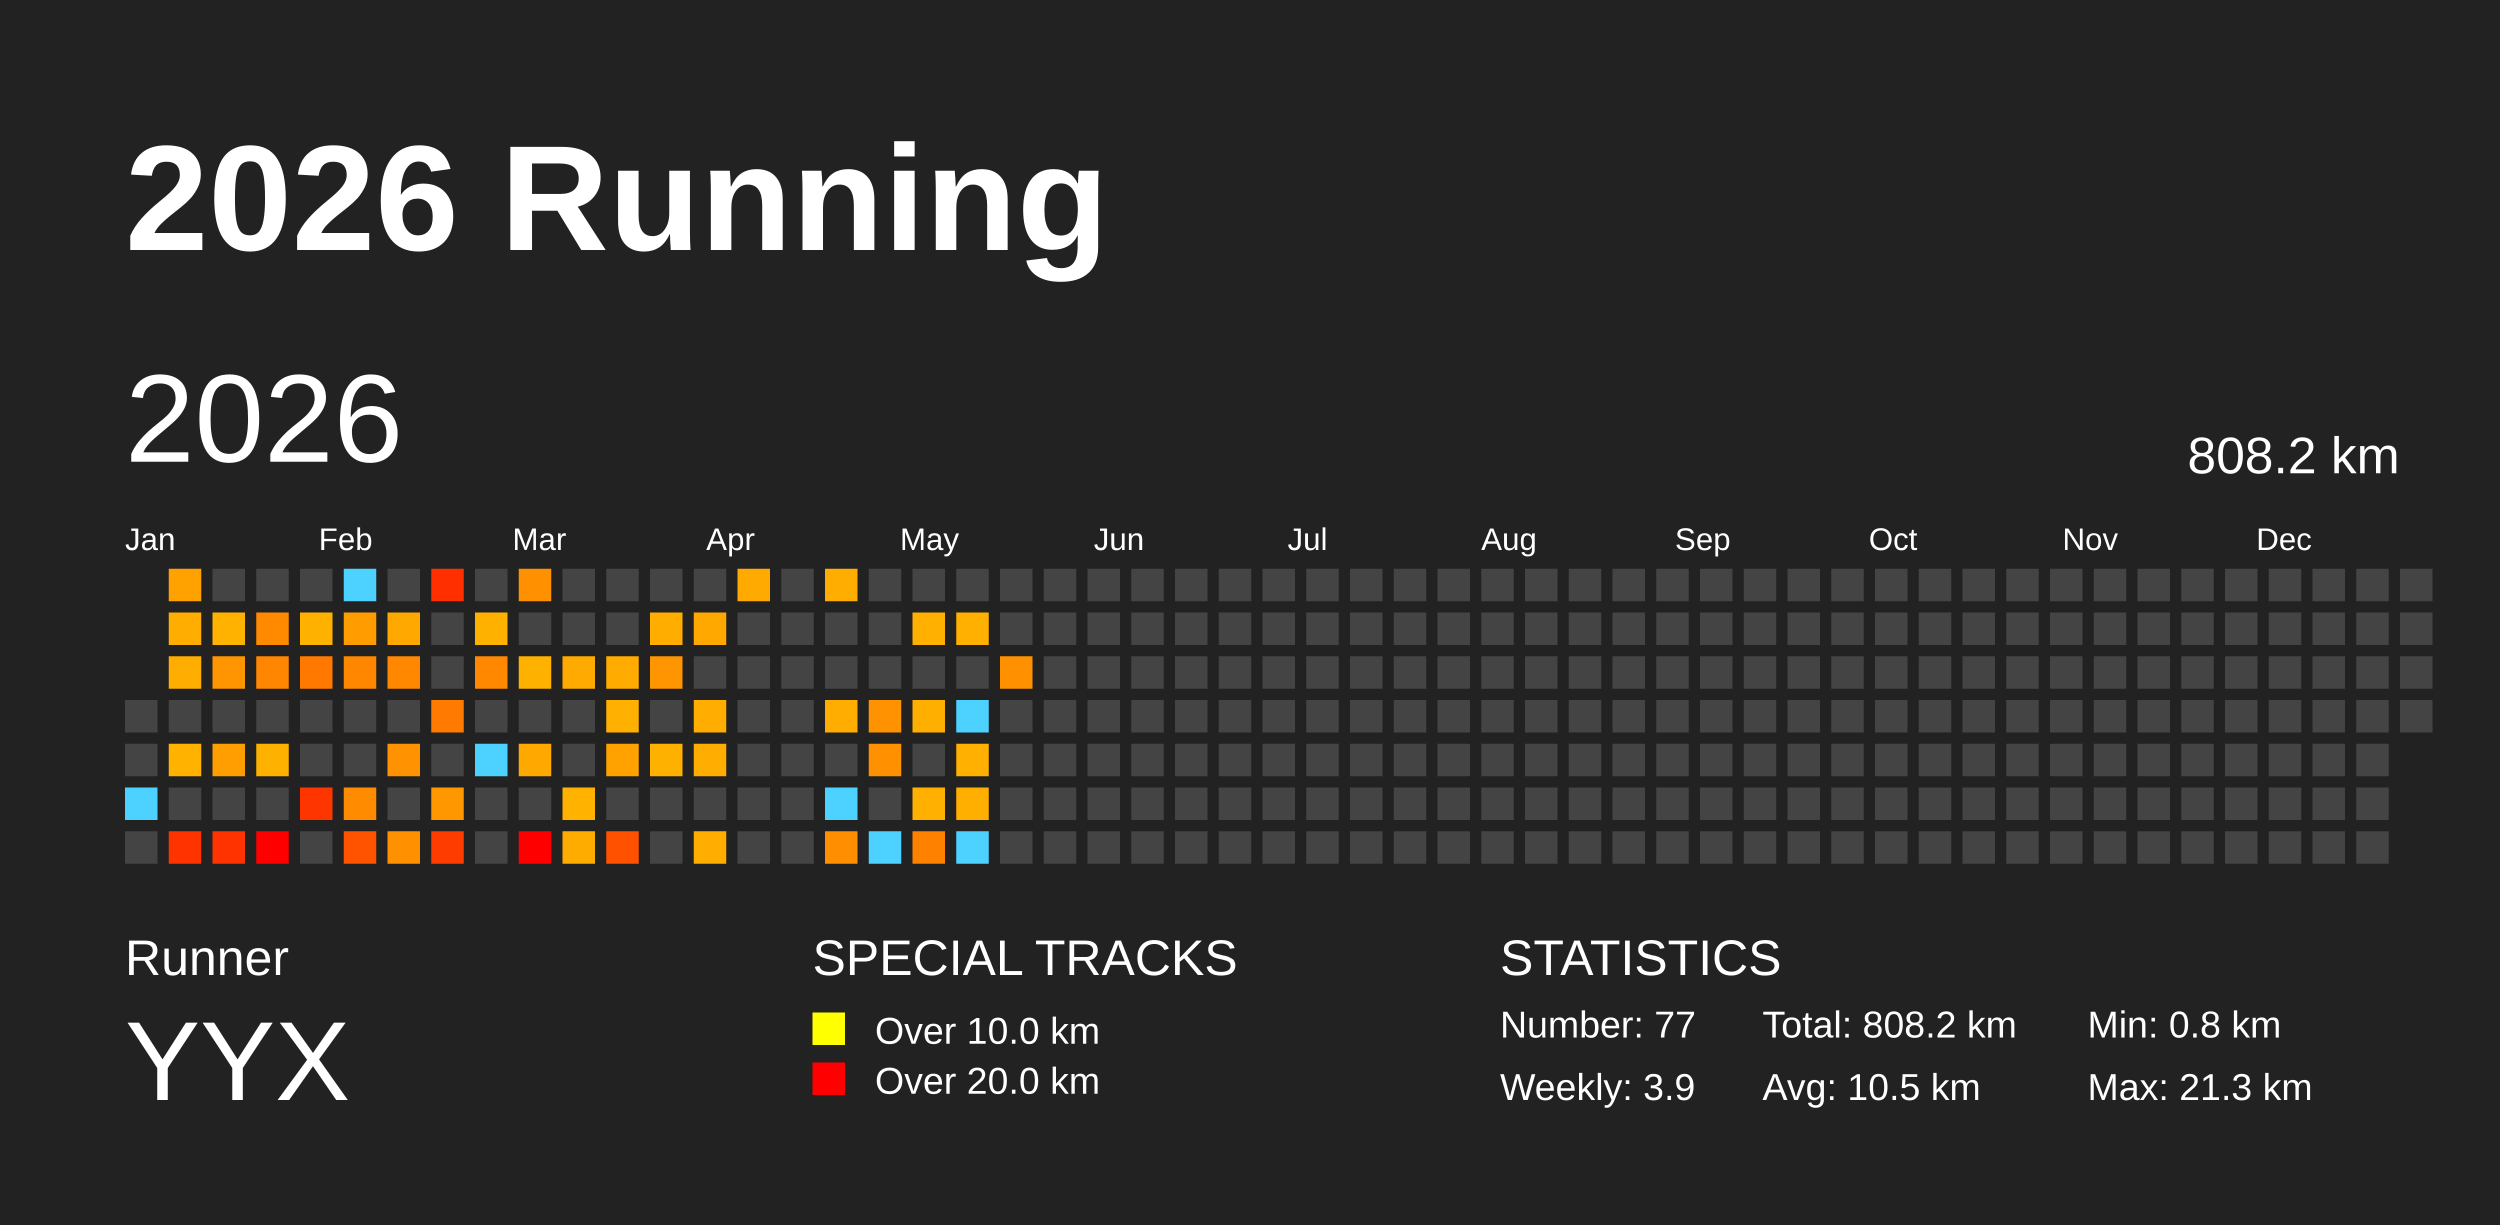
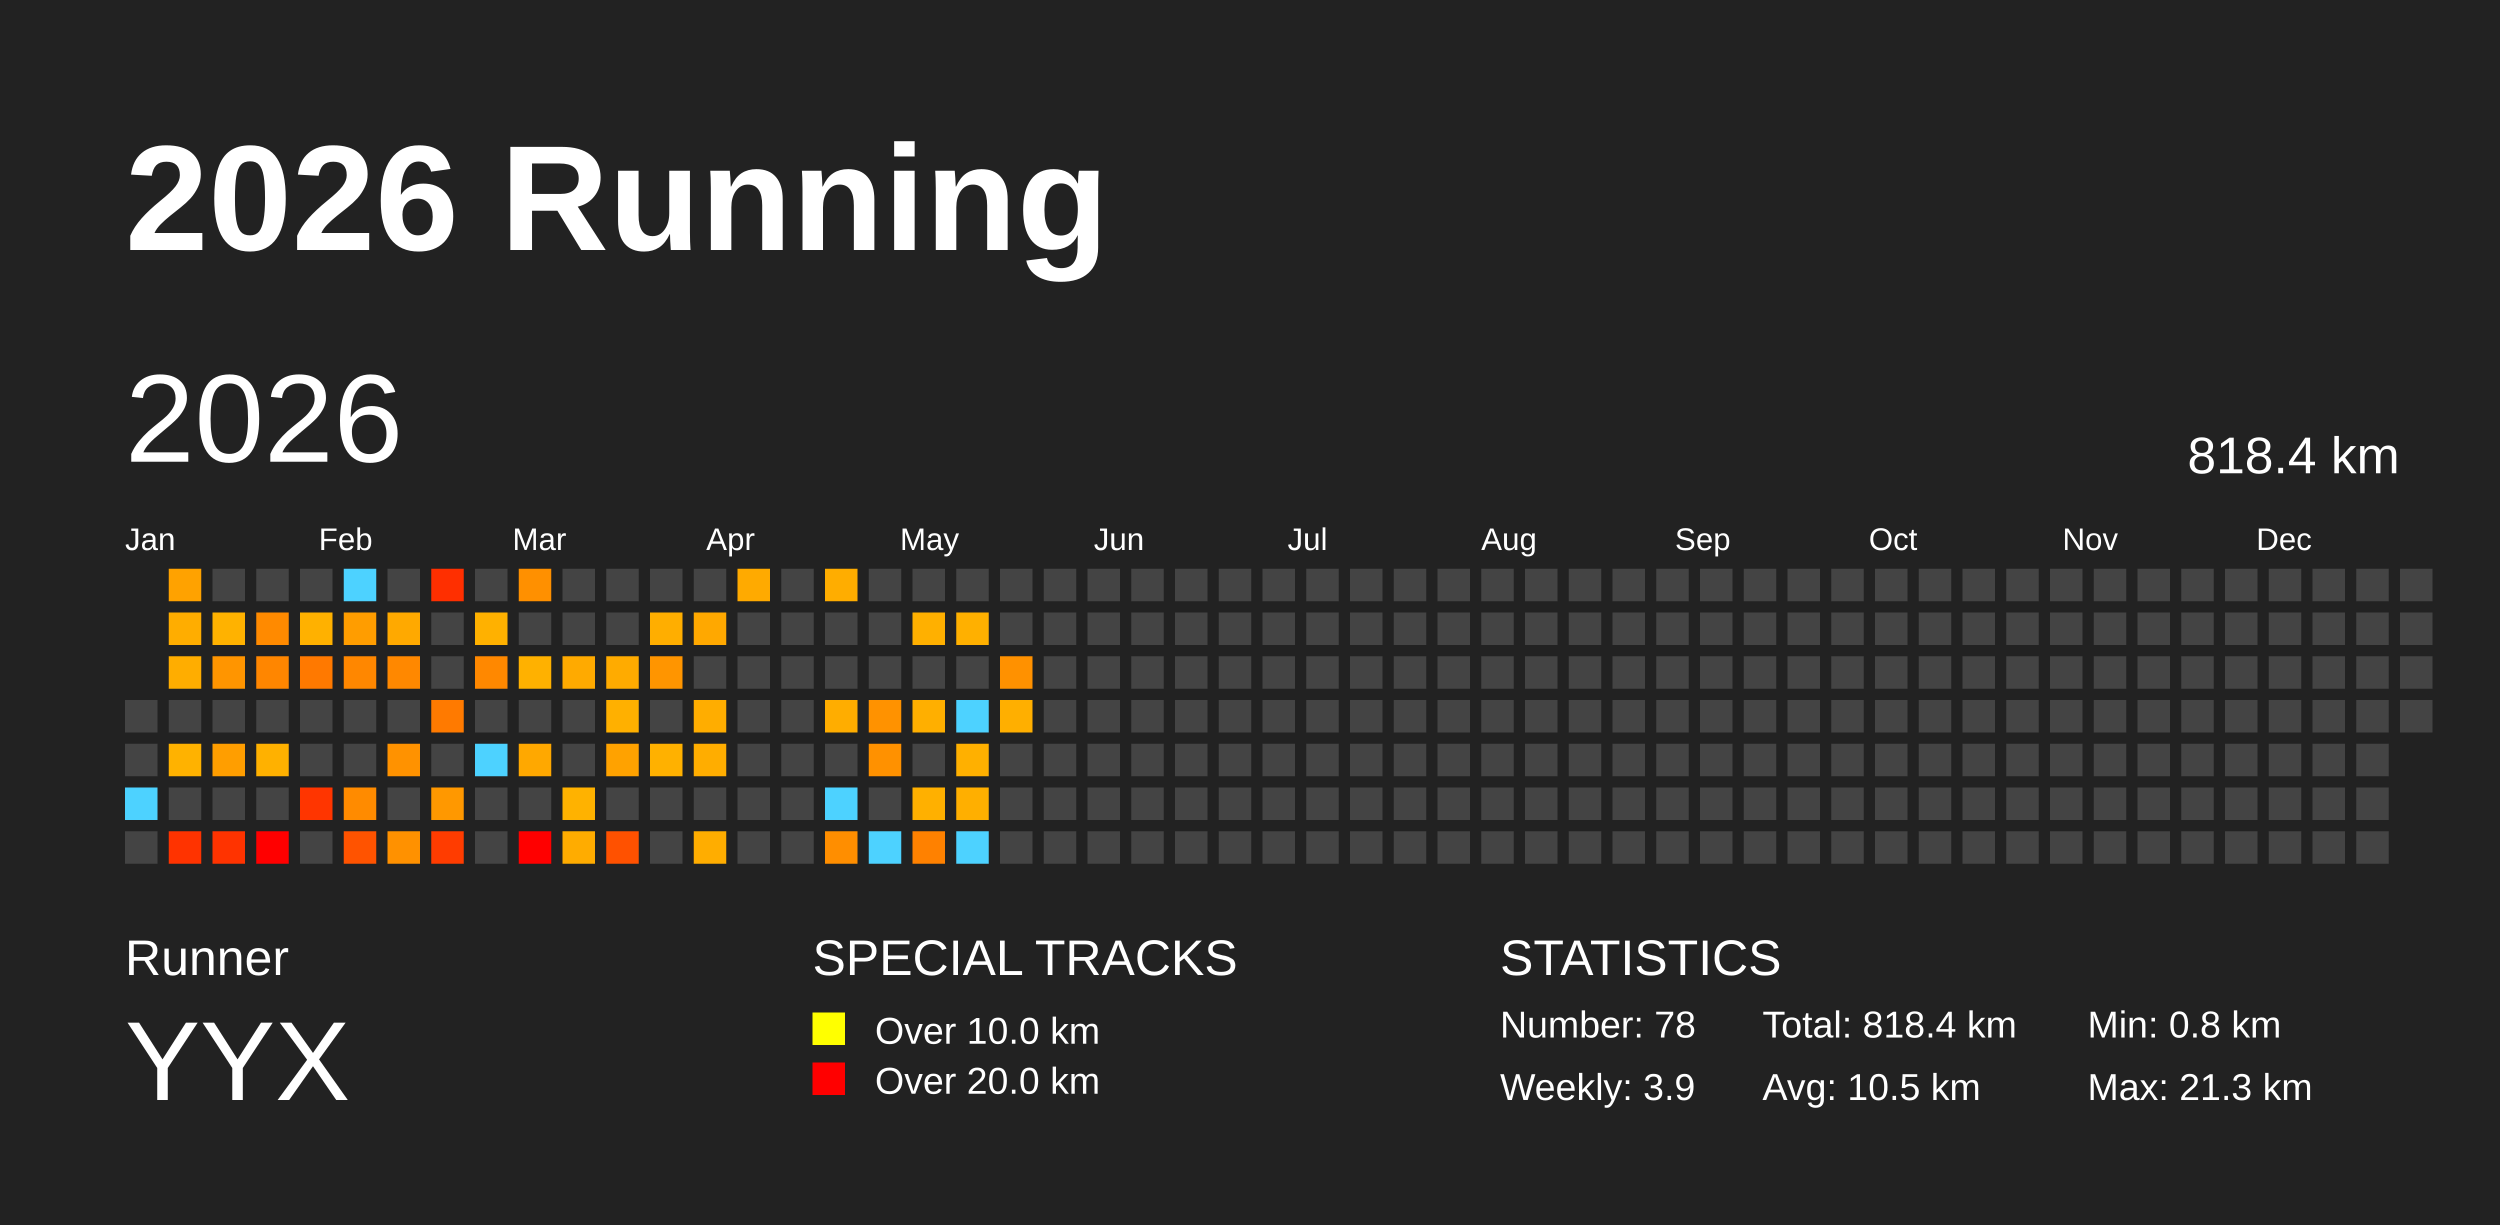
<svg xmlns="http://www.w3.org/2000/svg" baseProfile="full" height="98mm" version="1.1" viewBox="0,0,200,98" width="200mm">
  <defs />
  <rect fill="#222222" height="98" width="200" x="0" y="0" />
  <text fill="#FFFFFF" style="font-size:12px; font-family:Arial; font-weight:bold;" x="10" y="20">2026 Running</text>
  <text fill="#FFFFFF" style="font-size:4px; font-family:Arial" x="10" y="78">Runner</text>
  <text fill="#FFFFFF" style="font-size:9px; font-family:Arial" x="10" y="88">YYX</text>
  <text fill="#FFFFFF" style="font-size:4px; font-family:Arial" x="65" y="78">SPECIAL TRACKS</text>
  <rect fill="yellow" height="2.6" width="2.6" x="65" y="81" />
  <text fill="#FFFFFF" style="font-size:3px; font-family:Arial" x="70" y="83.5">Over 10.0 km</text>
  <rect fill="red" height="2.6" width="2.6" x="65" y="85" />
  <text fill="#FFFFFF" style="font-size:3px; font-family:Arial" x="70" y="87.5">Over 20.0 km</text>
  <text fill="#FFFFFF" style="font-size:4px; font-family:Arial" x="120" y="78">STATISTICS</text>
-   <text fill="#FFFFFF" style="font-size:3px; font-family:Arial" x="120" y="83">Number: 77</text>
+   <text fill="#FFFFFF" style="font-size:3px; font-family:Arial" x="120" y="83">Number: 78</text>
  <text fill="#FFFFFF" style="font-size:3px; font-family:Arial" x="120" y="88">Weekly: 3.9</text>
-   <text fill="#FFFFFF" style="font-size:3px; font-family:Arial" x="141" y="83">Total: 808.2 km</text>
+   <text fill="#FFFFFF" style="font-size:3px; font-family:Arial" x="141" y="83">Total: 818.4 km</text>
  <text fill="#FFFFFF" style="font-size:3px; font-family:Arial" x="141" y="88">Avg: 10.5 km</text>
  <text fill="#FFFFFF" style="font-size:3px; font-family:Arial" x="167" y="83">Min: 0.8 km</text>
  <text fill="#FFFFFF" style="font-size:3px; font-family:Arial" x="167" y="88">Max: 21.3 km</text>
  <text dominant-baseline="hanging" fill="#FFFFFF" style="font-size:10.0px; font-family:Arial;" x="10" y="30">2026</text>
-   <text dominant-baseline="hanging" fill="#FFFFFF" style="font-size:4.125px; font-family:Arial;" x="175" y="35">808.2 km</text>
+   <text dominant-baseline="hanging" fill="#FFFFFF" style="font-size:4.125px; font-family:Arial;" x="175" y="35">818.4 km</text>
  <text fill="#FFFFFF" style="font-size:2.5px; font-family:Arial" x="10.0" y="44">Jan</text>
  <text fill="#FFFFFF" style="font-size:2.5px; font-family:Arial" x="25.5" y="44">Feb</text>
  <text fill="#FFFFFF" style="font-size:2.5px; font-family:Arial" x="41.0" y="44">Mar</text>
  <text fill="#FFFFFF" style="font-size:2.5px; font-family:Arial" x="56.5" y="44">Apr</text>
  <text fill="#FFFFFF" style="font-size:2.5px; font-family:Arial" x="72.0" y="44">May</text>
  <text fill="#FFFFFF" style="font-size:2.5px; font-family:Arial" x="87.5" y="44">Jun</text>
  <text fill="#FFFFFF" style="font-size:2.5px; font-family:Arial" x="103.0" y="44">Jul</text>
  <text fill="#FFFFFF" style="font-size:2.5px; font-family:Arial" x="118.5" y="44">Aug</text>
  <text fill="#FFFFFF" style="font-size:2.5px; font-family:Arial" x="134.0" y="44">Sep</text>
  <text fill="#FFFFFF" style="font-size:2.5px; font-family:Arial" x="149.5" y="44">Oct</text>
  <text fill="#FFFFFF" style="font-size:2.5px; font-family:Arial" x="165.0" y="44">Nov</text>
  <text fill="#FFFFFF" style="font-size:2.5px; font-family:Arial" x="180.5" y="44">Dec</text>
  <rect fill="#444444" height="2.6" width="2.6" x="10.0" y="56.0" />
  <rect fill="#444444" height="2.6" width="2.6" x="10.0" y="59.5" />
  <rect fill="#4dd2ff" height="2.6" width="2.6" x="10.0" y="63.0" />
  <rect fill="#444444" height="2.6" width="2.6" x="10.0" y="66.5" />
  <rect fill="#ffa200" height="2.6" width="2.6" x="13.5" y="45.5" />
  <rect fill="#ffad00" height="2.6" width="2.6" x="13.5" y="49.0" />
  <rect fill="#ffad00" height="2.6" width="2.6" x="13.5" y="52.5" />
  <rect fill="#444444" height="2.6" width="2.6" x="13.5" y="56.0" />
  <rect fill="#ffb200" height="2.6" width="2.6" x="13.5" y="59.5" />
  <rect fill="#444444" height="2.6" width="2.6" x="13.5" y="63.0" />
  <rect fill="#ff3300" height="2.6" width="2.6" x="13.5" y="66.5" />
  <rect fill="#444444" height="2.6" width="2.6" x="17.0" y="45.5" />
  <rect fill="#ffb200" height="2.6" width="2.6" x="17.0" y="49.0" />
  <rect fill="#ff9500" height="2.6" width="2.6" x="17.0" y="52.5" />
  <rect fill="#444444" height="2.6" width="2.6" x="17.0" y="56.0" />
  <rect fill="#ff9e00" height="2.6" width="2.6" x="17.0" y="59.5" />
  <rect fill="#444444" height="2.6" width="2.6" x="17.0" y="63.0" />
  <rect fill="#ff3300" height="2.6" width="2.6" x="17.0" y="66.5" />
  <rect fill="#444444" height="2.6" width="2.6" x="20.5" y="45.5" />
  <rect fill="#ff8a00" height="2.6" width="2.6" x="20.5" y="49.0" />
  <rect fill="#ff8600" height="2.6" width="2.6" x="20.5" y="52.5" />
  <rect fill="#444444" height="2.6" width="2.6" x="20.5" y="56.0" />
  <rect fill="#ffb100" height="2.6" width="2.6" x="20.5" y="59.5" />
  <rect fill="#444444" height="2.6" width="2.6" x="20.5" y="63.0" />
  <rect fill="red" height="2.6" width="2.6" x="20.5" y="66.5" />
  <rect fill="#444444" height="2.6" width="2.6" x="24.0" y="45.5" />
  <rect fill="#ffb100" height="2.6" width="2.6" x="24.0" y="49.0" />
  <rect fill="#ff7900" height="2.6" width="2.6" x="24.0" y="52.5" />
  <rect fill="#444444" height="2.6" width="2.6" x="24.0" y="56.0" />
  <rect fill="#444444" height="2.6" width="2.6" x="24.0" y="59.5" />
  <rect fill="#ff3500" height="2.6" width="2.6" x="24.0" y="63.0" />
  <rect fill="#444444" height="2.6" width="2.6" x="24.0" y="66.5" />
  <rect fill="#4dd2ff" height="2.6" width="2.6" x="27.5" y="45.5" />
  <rect fill="#ff9d00" height="2.6" width="2.6" x="27.5" y="49.0" />
  <rect fill="#ff8700" height="2.6" width="2.6" x="27.5" y="52.5" />
  <rect fill="#444444" height="2.6" width="2.6" x="27.5" y="56.0" />
  <rect fill="#444444" height="2.6" width="2.6" x="27.5" y="59.5" />
  <rect fill="#ff8b00" height="2.6" width="2.6" x="27.5" y="63.0" />
  <rect fill="#ff5300" height="2.6" width="2.6" x="27.5" y="66.5" />
  <rect fill="#444444" height="2.6" width="2.6" x="31.0" y="45.5" />
  <rect fill="#ffa900" height="2.6" width="2.6" x="31.0" y="49.0" />
  <rect fill="#ff8800" height="2.6" width="2.6" x="31.0" y="52.5" />
  <rect fill="#444444" height="2.6" width="2.6" x="31.0" y="56.0" />
  <rect fill="#ff9200" height="2.6" width="2.6" x="31.0" y="59.5" />
  <rect fill="#444444" height="2.6" width="2.6" x="31.0" y="63.0" />
  <rect fill="#ff9100" height="2.6" width="2.6" x="31.0" y="66.5" />
  <rect fill="#ff2f00" height="2.6" width="2.6" x="34.5" y="45.5" />
  <rect fill="#444444" height="2.6" width="2.6" x="34.5" y="49.0" />
  <rect fill="#444444" height="2.6" width="2.6" x="34.5" y="52.5" />
  <rect fill="#ff7a00" height="2.6" width="2.6" x="34.5" y="56.0" />
  <rect fill="#444444" height="2.6" width="2.6" x="34.5" y="59.5" />
  <rect fill="#ff9800" height="2.6" width="2.6" x="34.5" y="63.0" />
  <rect fill="#ff3c00" height="2.6" width="2.6" x="34.5" y="66.5" />
  <rect fill="#444444" height="2.6" width="2.6" x="38.0" y="45.5" />
  <rect fill="#ffb100" height="2.6" width="2.6" x="38.0" y="49.0" />
  <rect fill="#ff8800" height="2.6" width="2.6" x="38.0" y="52.5" />
  <rect fill="#444444" height="2.6" width="2.6" x="38.0" y="56.0" />
  <rect fill="#4dd2ff" height="2.6" width="2.6" x="38.0" y="59.5" />
  <rect fill="#444444" height="2.6" width="2.6" x="38.0" y="63.0" />
  <rect fill="#444444" height="2.6" width="2.6" x="38.0" y="66.5" />
  <rect fill="#ff9000" height="2.6" width="2.6" x="41.5" y="45.5" />
  <rect fill="#444444" height="2.6" width="2.6" x="41.5" y="49.0" />
  <rect fill="#ffb100" height="2.6" width="2.6" x="41.5" y="52.5" />
  <rect fill="#444444" height="2.6" width="2.6" x="41.5" y="56.0" />
  <rect fill="#ffa800" height="2.6" width="2.6" x="41.5" y="59.5" />
  <rect fill="#444444" height="2.6" width="2.6" x="41.5" y="63.0" />
  <rect fill="red" height="2.6" width="2.6" x="41.5" y="66.5" />
  <rect fill="#444444" height="2.6" width="2.6" x="45.0" y="45.5" />
  <rect fill="#444444" height="2.6" width="2.6" x="45.0" y="49.0" />
  <rect fill="#ffaa00" height="2.6" width="2.6" x="45.0" y="52.5" />
  <rect fill="#444444" height="2.6" width="2.6" x="45.0" y="56.0" />
  <rect fill="#444444" height="2.6" width="2.6" x="45.0" y="59.5" />
  <rect fill="#ffb200" height="2.6" width="2.6" x="45.0" y="63.0" />
  <rect fill="#ffac00" height="2.6" width="2.6" x="45.0" y="66.5" />
  <rect fill="#444444" height="2.6" width="2.6" x="48.5" y="45.5" />
  <rect fill="#444444" height="2.6" width="2.6" x="48.5" y="49.0" />
  <rect fill="#ffab00" height="2.6" width="2.6" x="48.5" y="52.5" />
  <rect fill="#ffb000" height="2.6" width="2.6" x="48.5" y="56.0" />
  <rect fill="#ffa200" height="2.6" width="2.6" x="48.5" y="59.5" />
  <rect fill="#444444" height="2.6" width="2.6" x="48.5" y="63.0" />
  <rect fill="#ff5100" height="2.6" width="2.6" x="48.5" y="66.5" />
  <rect fill="#444444" height="2.6" width="2.6" x="52.0" y="45.5" />
  <rect fill="#ffae00" height="2.6" width="2.6" x="52.0" y="49.0" />
  <rect fill="#ff9500" height="2.6" width="2.6" x="52.0" y="52.5" />
  <rect fill="#444444" height="2.6" width="2.6" x="52.0" y="56.0" />
  <rect fill="#ffb100" height="2.6" width="2.6" x="52.0" y="59.5" />
  <rect fill="#444444" height="2.6" width="2.6" x="52.0" y="63.0" />
  <rect fill="#444444" height="2.6" width="2.6" x="52.0" y="66.5" />
  <rect fill="#444444" height="2.6" width="2.6" x="55.5" y="45.5" />
  <rect fill="#ffa800" height="2.6" width="2.6" x="55.5" y="49.0" />
  <rect fill="#444444" height="2.6" width="2.6" x="55.5" y="52.5" />
  <rect fill="#ffad00" height="2.6" width="2.6" x="55.5" y="56.0" />
  <rect fill="#ffad00" height="2.6" width="2.6" x="55.5" y="59.5" />
  <rect fill="#444444" height="2.6" width="2.6" x="55.5" y="63.0" />
  <rect fill="#ffad00" height="2.6" width="2.6" x="55.5" y="66.5" />
  <rect fill="#ffaa00" height="2.6" width="2.6" x="59.0" y="45.5" />
  <rect fill="#444444" height="2.6" width="2.6" x="59.0" y="49.0" />
  <rect fill="#444444" height="2.6" width="2.6" x="59.0" y="52.5" />
  <rect fill="#444444" height="2.6" width="2.6" x="59.0" y="56.0" />
  <rect fill="#444444" height="2.6" width="2.6" x="59.0" y="59.5" />
  <rect fill="#444444" height="2.6" width="2.6" x="59.0" y="63.0" />
  <rect fill="#444444" height="2.6" width="2.6" x="59.0" y="66.5" />
  <rect fill="#444444" height="2.6" width="2.6" x="62.5" y="45.5" />
  <rect fill="#444444" height="2.6" width="2.6" x="62.5" y="49.0" />
  <rect fill="#444444" height="2.6" width="2.6" x="62.5" y="52.5" />
  <rect fill="#444444" height="2.6" width="2.6" x="62.5" y="56.0" />
  <rect fill="#444444" height="2.6" width="2.6" x="62.5" y="59.5" />
  <rect fill="#444444" height="2.6" width="2.6" x="62.5" y="63.0" />
  <rect fill="#444444" height="2.6" width="2.6" x="62.5" y="66.5" />
  <rect fill="#ffad00" height="2.6" width="2.6" x="66.0" y="45.5" />
  <rect fill="#444444" height="2.6" width="2.6" x="66.0" y="49.0" />
  <rect fill="#444444" height="2.6" width="2.6" x="66.0" y="52.5" />
  <rect fill="#ffad00" height="2.6" width="2.6" x="66.0" y="56.0" />
  <rect fill="#444444" height="2.6" width="2.6" x="66.0" y="59.5" />
  <rect fill="#4dd2ff" height="2.6" width="2.6" x="66.0" y="63.0" />
  <rect fill="#ff8e00" height="2.6" width="2.6" x="66.0" y="66.5" />
  <rect fill="#444444" height="2.6" width="2.6" x="69.5" y="45.5" />
  <rect fill="#444444" height="2.6" width="2.6" x="69.5" y="49.0" />
  <rect fill="#444444" height="2.6" width="2.6" x="69.5" y="52.5" />
  <rect fill="#ff9200" height="2.6" width="2.6" x="69.5" y="56.0" />
  <rect fill="#ff9100" height="2.6" width="2.6" x="69.5" y="59.5" />
  <rect fill="#444444" height="2.6" width="2.6" x="69.5" y="63.0" />
  <rect fill="#4dd2ff" height="2.6" width="2.6" x="69.5" y="66.5" />
  <rect fill="#444444" height="2.6" width="2.6" x="73.0" y="45.5" />
  <rect fill="#ffb000" height="2.6" width="2.6" x="73.0" y="49.0" />
  <rect fill="#444444" height="2.6" width="2.6" x="73.0" y="52.5" />
  <rect fill="#ffaf00" height="2.6" width="2.6" x="73.0" y="56.0" />
  <rect fill="#444444" height="2.6" width="2.6" x="73.0" y="59.5" />
  <rect fill="#ffb000" height="2.6" width="2.6" x="73.0" y="63.0" />
  <rect fill="#ff8100" height="2.6" width="2.6" x="73.0" y="66.5" />
  <rect fill="#444444" height="2.6" width="2.6" x="76.5" y="45.5" />
  <rect fill="#ffb000" height="2.6" width="2.6" x="76.5" y="49.0" />
  <rect fill="#444444" height="2.6" width="2.6" x="76.5" y="52.5" />
  <rect fill="#4dd2ff" height="2.6" width="2.6" x="76.5" y="56.0" />
  <rect fill="#ffb000" height="2.6" width="2.6" x="76.5" y="59.5" />
  <rect fill="#ffaf00" height="2.6" width="2.6" x="76.5" y="63.0" />
  <rect fill="#4dd2ff" height="2.6" width="2.6" x="76.5" y="66.5" />
  <rect fill="#444444" height="2.6" width="2.6" x="80.0" y="45.5" />
  <rect fill="#444444" height="2.6" width="2.6" x="80.0" y="49.0" />
  <rect fill="#ff9100" height="2.6" width="2.6" x="80.0" y="52.5" />
-   <rect fill="#444444" height="2.6" width="2.6" x="80.0" y="56.0" />
+   <rect fill="#ffaf00" height="2.6" width="2.6" x="80.0" y="56.0" />
  <rect fill="#444444" height="2.6" width="2.6" x="80.0" y="59.5" />
  <rect fill="#444444" height="2.6" width="2.6" x="80.0" y="63.0" />
  <rect fill="#444444" height="2.6" width="2.6" x="80.0" y="66.5" />
  <rect fill="#444444" height="2.6" width="2.6" x="83.5" y="45.5" />
  <rect fill="#444444" height="2.6" width="2.6" x="83.5" y="49.0" />
  <rect fill="#444444" height="2.6" width="2.6" x="83.5" y="52.5" />
  <rect fill="#444444" height="2.6" width="2.6" x="83.5" y="56.0" />
  <rect fill="#444444" height="2.6" width="2.6" x="83.5" y="59.5" />
  <rect fill="#444444" height="2.6" width="2.6" x="83.5" y="63.0" />
  <rect fill="#444444" height="2.6" width="2.6" x="83.5" y="66.5" />
  <rect fill="#444444" height="2.6" width="2.6" x="87.0" y="45.5" />
  <rect fill="#444444" height="2.6" width="2.6" x="87.0" y="49.0" />
  <rect fill="#444444" height="2.6" width="2.6" x="87.0" y="52.5" />
  <rect fill="#444444" height="2.6" width="2.6" x="87.0" y="56.0" />
  <rect fill="#444444" height="2.6" width="2.6" x="87.0" y="59.5" />
  <rect fill="#444444" height="2.6" width="2.6" x="87.0" y="63.0" />
  <rect fill="#444444" height="2.6" width="2.6" x="87.0" y="66.5" />
  <rect fill="#444444" height="2.6" width="2.6" x="90.5" y="45.5" />
  <rect fill="#444444" height="2.6" width="2.6" x="90.5" y="49.0" />
  <rect fill="#444444" height="2.6" width="2.6" x="90.5" y="52.5" />
  <rect fill="#444444" height="2.6" width="2.6" x="90.5" y="56.0" />
  <rect fill="#444444" height="2.6" width="2.6" x="90.5" y="59.5" />
  <rect fill="#444444" height="2.6" width="2.6" x="90.5" y="63.0" />
  <rect fill="#444444" height="2.6" width="2.6" x="90.5" y="66.5" />
  <rect fill="#444444" height="2.6" width="2.6" x="94.0" y="45.5" />
  <rect fill="#444444" height="2.6" width="2.6" x="94.0" y="49.0" />
  <rect fill="#444444" height="2.6" width="2.6" x="94.0" y="52.5" />
  <rect fill="#444444" height="2.6" width="2.6" x="94.0" y="56.0" />
  <rect fill="#444444" height="2.6" width="2.6" x="94.0" y="59.5" />
  <rect fill="#444444" height="2.6" width="2.6" x="94.0" y="63.0" />
  <rect fill="#444444" height="2.6" width="2.6" x="94.0" y="66.5" />
  <rect fill="#444444" height="2.6" width="2.6" x="97.5" y="45.5" />
  <rect fill="#444444" height="2.6" width="2.6" x="97.5" y="49.0" />
  <rect fill="#444444" height="2.6" width="2.6" x="97.5" y="52.5" />
  <rect fill="#444444" height="2.6" width="2.6" x="97.5" y="56.0" />
  <rect fill="#444444" height="2.6" width="2.6" x="97.5" y="59.5" />
  <rect fill="#444444" height="2.6" width="2.6" x="97.5" y="63.0" />
  <rect fill="#444444" height="2.6" width="2.6" x="97.5" y="66.5" />
  <rect fill="#444444" height="2.6" width="2.6" x="101.0" y="45.5" />
  <rect fill="#444444" height="2.6" width="2.6" x="101.0" y="49.0" />
  <rect fill="#444444" height="2.6" width="2.6" x="101.0" y="52.5" />
  <rect fill="#444444" height="2.6" width="2.6" x="101.0" y="56.0" />
  <rect fill="#444444" height="2.6" width="2.6" x="101.0" y="59.5" />
  <rect fill="#444444" height="2.6" width="2.6" x="101.0" y="63.0" />
  <rect fill="#444444" height="2.6" width="2.6" x="101.0" y="66.5" />
  <rect fill="#444444" height="2.6" width="2.6" x="104.5" y="45.5" />
  <rect fill="#444444" height="2.6" width="2.6" x="104.5" y="49.0" />
  <rect fill="#444444" height="2.6" width="2.6" x="104.5" y="52.5" />
  <rect fill="#444444" height="2.6" width="2.6" x="104.5" y="56.0" />
  <rect fill="#444444" height="2.6" width="2.6" x="104.5" y="59.5" />
  <rect fill="#444444" height="2.6" width="2.6" x="104.5" y="63.0" />
  <rect fill="#444444" height="2.6" width="2.6" x="104.5" y="66.5" />
  <rect fill="#444444" height="2.6" width="2.6" x="108.0" y="45.5" />
  <rect fill="#444444" height="2.6" width="2.6" x="108.0" y="49.0" />
  <rect fill="#444444" height="2.6" width="2.6" x="108.0" y="52.5" />
  <rect fill="#444444" height="2.6" width="2.6" x="108.0" y="56.0" />
  <rect fill="#444444" height="2.6" width="2.6" x="108.0" y="59.5" />
  <rect fill="#444444" height="2.6" width="2.6" x="108.0" y="63.0" />
  <rect fill="#444444" height="2.6" width="2.6" x="108.0" y="66.5" />
  <rect fill="#444444" height="2.6" width="2.6" x="111.5" y="45.5" />
  <rect fill="#444444" height="2.6" width="2.6" x="111.5" y="49.0" />
  <rect fill="#444444" height="2.6" width="2.6" x="111.5" y="52.5" />
  <rect fill="#444444" height="2.6" width="2.6" x="111.5" y="56.0" />
  <rect fill="#444444" height="2.6" width="2.6" x="111.5" y="59.5" />
  <rect fill="#444444" height="2.6" width="2.6" x="111.5" y="63.0" />
  <rect fill="#444444" height="2.6" width="2.6" x="111.5" y="66.5" />
  <rect fill="#444444" height="2.6" width="2.6" x="115.0" y="45.5" />
  <rect fill="#444444" height="2.6" width="2.6" x="115.0" y="49.0" />
  <rect fill="#444444" height="2.6" width="2.6" x="115.0" y="52.5" />
  <rect fill="#444444" height="2.6" width="2.6" x="115.0" y="56.0" />
  <rect fill="#444444" height="2.6" width="2.6" x="115.0" y="59.5" />
  <rect fill="#444444" height="2.6" width="2.6" x="115.0" y="63.0" />
  <rect fill="#444444" height="2.6" width="2.6" x="115.0" y="66.5" />
  <rect fill="#444444" height="2.6" width="2.6" x="118.5" y="45.5" />
  <rect fill="#444444" height="2.6" width="2.6" x="118.5" y="49.0" />
  <rect fill="#444444" height="2.6" width="2.6" x="118.5" y="52.5" />
  <rect fill="#444444" height="2.6" width="2.6" x="118.5" y="56.0" />
  <rect fill="#444444" height="2.6" width="2.6" x="118.5" y="59.5" />
  <rect fill="#444444" height="2.6" width="2.6" x="118.5" y="63.0" />
  <rect fill="#444444" height="2.6" width="2.6" x="118.5" y="66.5" />
  <rect fill="#444444" height="2.6" width="2.6" x="122.0" y="45.5" />
  <rect fill="#444444" height="2.6" width="2.6" x="122.0" y="49.0" />
  <rect fill="#444444" height="2.6" width="2.6" x="122.0" y="52.5" />
  <rect fill="#444444" height="2.6" width="2.6" x="122.0" y="56.0" />
  <rect fill="#444444" height="2.6" width="2.6" x="122.0" y="59.5" />
  <rect fill="#444444" height="2.6" width="2.6" x="122.0" y="63.0" />
  <rect fill="#444444" height="2.6" width="2.6" x="122.0" y="66.5" />
  <rect fill="#444444" height="2.6" width="2.6" x="125.5" y="45.5" />
  <rect fill="#444444" height="2.6" width="2.6" x="125.5" y="49.0" />
  <rect fill="#444444" height="2.6" width="2.6" x="125.5" y="52.5" />
  <rect fill="#444444" height="2.6" width="2.6" x="125.5" y="56.0" />
  <rect fill="#444444" height="2.6" width="2.6" x="125.5" y="59.5" />
  <rect fill="#444444" height="2.6" width="2.6" x="125.5" y="63.0" />
  <rect fill="#444444" height="2.6" width="2.6" x="125.5" y="66.5" />
  <rect fill="#444444" height="2.6" width="2.6" x="129.0" y="45.5" />
  <rect fill="#444444" height="2.6" width="2.6" x="129.0" y="49.0" />
  <rect fill="#444444" height="2.6" width="2.6" x="129.0" y="52.5" />
  <rect fill="#444444" height="2.6" width="2.6" x="129.0" y="56.0" />
  <rect fill="#444444" height="2.6" width="2.6" x="129.0" y="59.5" />
  <rect fill="#444444" height="2.6" width="2.6" x="129.0" y="63.0" />
  <rect fill="#444444" height="2.6" width="2.6" x="129.0" y="66.5" />
  <rect fill="#444444" height="2.6" width="2.6" x="132.5" y="45.5" />
  <rect fill="#444444" height="2.6" width="2.6" x="132.5" y="49.0" />
  <rect fill="#444444" height="2.6" width="2.6" x="132.5" y="52.5" />
  <rect fill="#444444" height="2.6" width="2.6" x="132.5" y="56.0" />
  <rect fill="#444444" height="2.6" width="2.6" x="132.5" y="59.5" />
  <rect fill="#444444" height="2.6" width="2.6" x="132.5" y="63.0" />
  <rect fill="#444444" height="2.6" width="2.6" x="132.5" y="66.5" />
  <rect fill="#444444" height="2.6" width="2.6" x="136.0" y="45.5" />
  <rect fill="#444444" height="2.6" width="2.6" x="136.0" y="49.0" />
  <rect fill="#444444" height="2.6" width="2.6" x="136.0" y="52.5" />
  <rect fill="#444444" height="2.6" width="2.6" x="136.0" y="56.0" />
  <rect fill="#444444" height="2.6" width="2.6" x="136.0" y="59.5" />
  <rect fill="#444444" height="2.6" width="2.6" x="136.0" y="63.0" />
  <rect fill="#444444" height="2.6" width="2.6" x="136.0" y="66.5" />
  <rect fill="#444444" height="2.6" width="2.6" x="139.5" y="45.5" />
  <rect fill="#444444" height="2.6" width="2.6" x="139.5" y="49.0" />
  <rect fill="#444444" height="2.6" width="2.6" x="139.5" y="52.5" />
  <rect fill="#444444" height="2.6" width="2.6" x="139.5" y="56.0" />
  <rect fill="#444444" height="2.6" width="2.6" x="139.5" y="59.5" />
  <rect fill="#444444" height="2.6" width="2.6" x="139.5" y="63.0" />
  <rect fill="#444444" height="2.6" width="2.6" x="139.5" y="66.5" />
  <rect fill="#444444" height="2.6" width="2.6" x="143.0" y="45.5" />
  <rect fill="#444444" height="2.6" width="2.6" x="143.0" y="49.0" />
  <rect fill="#444444" height="2.6" width="2.6" x="143.0" y="52.5" />
  <rect fill="#444444" height="2.6" width="2.6" x="143.0" y="56.0" />
  <rect fill="#444444" height="2.6" width="2.6" x="143.0" y="59.5" />
  <rect fill="#444444" height="2.6" width="2.6" x="143.0" y="63.0" />
  <rect fill="#444444" height="2.6" width="2.6" x="143.0" y="66.5" />
  <rect fill="#444444" height="2.6" width="2.6" x="146.5" y="45.5" />
  <rect fill="#444444" height="2.6" width="2.6" x="146.5" y="49.0" />
  <rect fill="#444444" height="2.6" width="2.6" x="146.5" y="52.5" />
  <rect fill="#444444" height="2.6" width="2.6" x="146.5" y="56.0" />
  <rect fill="#444444" height="2.6" width="2.6" x="146.5" y="59.5" />
  <rect fill="#444444" height="2.6" width="2.6" x="146.5" y="63.0" />
  <rect fill="#444444" height="2.6" width="2.6" x="146.5" y="66.5" />
  <rect fill="#444444" height="2.6" width="2.6" x="150.0" y="45.5" />
  <rect fill="#444444" height="2.6" width="2.6" x="150.0" y="49.0" />
  <rect fill="#444444" height="2.6" width="2.6" x="150.0" y="52.5" />
  <rect fill="#444444" height="2.6" width="2.6" x="150.0" y="56.0" />
  <rect fill="#444444" height="2.6" width="2.6" x="150.0" y="59.5" />
  <rect fill="#444444" height="2.6" width="2.6" x="150.0" y="63.0" />
  <rect fill="#444444" height="2.6" width="2.6" x="150.0" y="66.5" />
  <rect fill="#444444" height="2.6" width="2.6" x="153.5" y="45.5" />
  <rect fill="#444444" height="2.6" width="2.6" x="153.5" y="49.0" />
  <rect fill="#444444" height="2.6" width="2.6" x="153.5" y="52.5" />
  <rect fill="#444444" height="2.6" width="2.6" x="153.5" y="56.0" />
  <rect fill="#444444" height="2.6" width="2.6" x="153.5" y="59.5" />
  <rect fill="#444444" height="2.6" width="2.6" x="153.5" y="63.0" />
  <rect fill="#444444" height="2.6" width="2.6" x="153.5" y="66.5" />
  <rect fill="#444444" height="2.6" width="2.6" x="157.0" y="45.5" />
  <rect fill="#444444" height="2.6" width="2.6" x="157.0" y="49.0" />
  <rect fill="#444444" height="2.6" width="2.6" x="157.0" y="52.5" />
  <rect fill="#444444" height="2.6" width="2.6" x="157.0" y="56.0" />
  <rect fill="#444444" height="2.6" width="2.6" x="157.0" y="59.5" />
  <rect fill="#444444" height="2.6" width="2.6" x="157.0" y="63.0" />
  <rect fill="#444444" height="2.6" width="2.6" x="157.0" y="66.5" />
  <rect fill="#444444" height="2.6" width="2.6" x="160.5" y="45.5" />
  <rect fill="#444444" height="2.6" width="2.6" x="160.5" y="49.0" />
  <rect fill="#444444" height="2.6" width="2.6" x="160.5" y="52.5" />
  <rect fill="#444444" height="2.6" width="2.6" x="160.5" y="56.0" />
  <rect fill="#444444" height="2.6" width="2.6" x="160.5" y="59.5" />
  <rect fill="#444444" height="2.6" width="2.6" x="160.5" y="63.0" />
  <rect fill="#444444" height="2.6" width="2.6" x="160.5" y="66.5" />
  <rect fill="#444444" height="2.6" width="2.6" x="164.0" y="45.5" />
  <rect fill="#444444" height="2.6" width="2.6" x="164.0" y="49.0" />
  <rect fill="#444444" height="2.6" width="2.6" x="164.0" y="52.5" />
  <rect fill="#444444" height="2.6" width="2.6" x="164.0" y="56.0" />
  <rect fill="#444444" height="2.6" width="2.6" x="164.0" y="59.5" />
  <rect fill="#444444" height="2.6" width="2.6" x="164.0" y="63.0" />
  <rect fill="#444444" height="2.6" width="2.6" x="164.0" y="66.5" />
  <rect fill="#444444" height="2.6" width="2.6" x="167.5" y="45.5" />
  <rect fill="#444444" height="2.6" width="2.6" x="167.5" y="49.0" />
  <rect fill="#444444" height="2.6" width="2.6" x="167.5" y="52.5" />
  <rect fill="#444444" height="2.6" width="2.6" x="167.5" y="56.0" />
  <rect fill="#444444" height="2.6" width="2.6" x="167.5" y="59.5" />
  <rect fill="#444444" height="2.6" width="2.6" x="167.5" y="63.0" />
  <rect fill="#444444" height="2.6" width="2.6" x="167.5" y="66.5" />
  <rect fill="#444444" height="2.6" width="2.6" x="171.0" y="45.5" />
  <rect fill="#444444" height="2.6" width="2.6" x="171.0" y="49.0" />
  <rect fill="#444444" height="2.6" width="2.6" x="171.0" y="52.5" />
  <rect fill="#444444" height="2.6" width="2.6" x="171.0" y="56.0" />
  <rect fill="#444444" height="2.6" width="2.6" x="171.0" y="59.5" />
  <rect fill="#444444" height="2.6" width="2.6" x="171.0" y="63.0" />
  <rect fill="#444444" height="2.6" width="2.6" x="171.0" y="66.5" />
  <rect fill="#444444" height="2.6" width="2.6" x="174.5" y="45.5" />
  <rect fill="#444444" height="2.6" width="2.6" x="174.5" y="49.0" />
  <rect fill="#444444" height="2.6" width="2.6" x="174.5" y="52.5" />
  <rect fill="#444444" height="2.6" width="2.6" x="174.5" y="56.0" />
  <rect fill="#444444" height="2.6" width="2.6" x="174.5" y="59.5" />
  <rect fill="#444444" height="2.6" width="2.6" x="174.5" y="63.0" />
  <rect fill="#444444" height="2.6" width="2.6" x="174.5" y="66.5" />
  <rect fill="#444444" height="2.6" width="2.6" x="178.0" y="45.5" />
  <rect fill="#444444" height="2.6" width="2.6" x="178.0" y="49.0" />
  <rect fill="#444444" height="2.6" width="2.6" x="178.0" y="52.5" />
  <rect fill="#444444" height="2.6" width="2.6" x="178.0" y="56.0" />
  <rect fill="#444444" height="2.6" width="2.6" x="178.0" y="59.5" />
  <rect fill="#444444" height="2.6" width="2.6" x="178.0" y="63.0" />
  <rect fill="#444444" height="2.6" width="2.6" x="178.0" y="66.5" />
  <rect fill="#444444" height="2.6" width="2.6" x="181.5" y="45.5" />
  <rect fill="#444444" height="2.6" width="2.6" x="181.5" y="49.0" />
  <rect fill="#444444" height="2.6" width="2.6" x="181.5" y="52.5" />
  <rect fill="#444444" height="2.6" width="2.6" x="181.5" y="56.0" />
  <rect fill="#444444" height="2.6" width="2.6" x="181.5" y="59.5" />
  <rect fill="#444444" height="2.6" width="2.6" x="181.5" y="63.0" />
  <rect fill="#444444" height="2.6" width="2.6" x="181.5" y="66.5" />
  <rect fill="#444444" height="2.6" width="2.6" x="185.0" y="45.5" />
  <rect fill="#444444" height="2.6" width="2.6" x="185.0" y="49.0" />
  <rect fill="#444444" height="2.6" width="2.6" x="185.0" y="52.5" />
  <rect fill="#444444" height="2.6" width="2.6" x="185.0" y="56.0" />
  <rect fill="#444444" height="2.6" width="2.6" x="185.0" y="59.5" />
  <rect fill="#444444" height="2.6" width="2.6" x="185.0" y="63.0" />
  <rect fill="#444444" height="2.6" width="2.6" x="185.0" y="66.5" />
  <rect fill="#444444" height="2.6" width="2.6" x="188.5" y="45.5" />
  <rect fill="#444444" height="2.6" width="2.6" x="188.5" y="49.0" />
  <rect fill="#444444" height="2.6" width="2.6" x="188.5" y="52.5" />
  <rect fill="#444444" height="2.6" width="2.6" x="188.5" y="56.0" />
  <rect fill="#444444" height="2.6" width="2.6" x="188.5" y="59.5" />
  <rect fill="#444444" height="2.6" width="2.6" x="188.5" y="63.0" />
  <rect fill="#444444" height="2.6" width="2.6" x="188.5" y="66.5" />
  <rect fill="#444444" height="2.6" width="2.6" x="192.0" y="45.5" />
  <rect fill="#444444" height="2.6" width="2.6" x="192.0" y="49.0" />
  <rect fill="#444444" height="2.6" width="2.6" x="192.0" y="52.5" />
  <rect fill="#444444" height="2.6" width="2.6" x="192.0" y="56.0" />
</svg>
